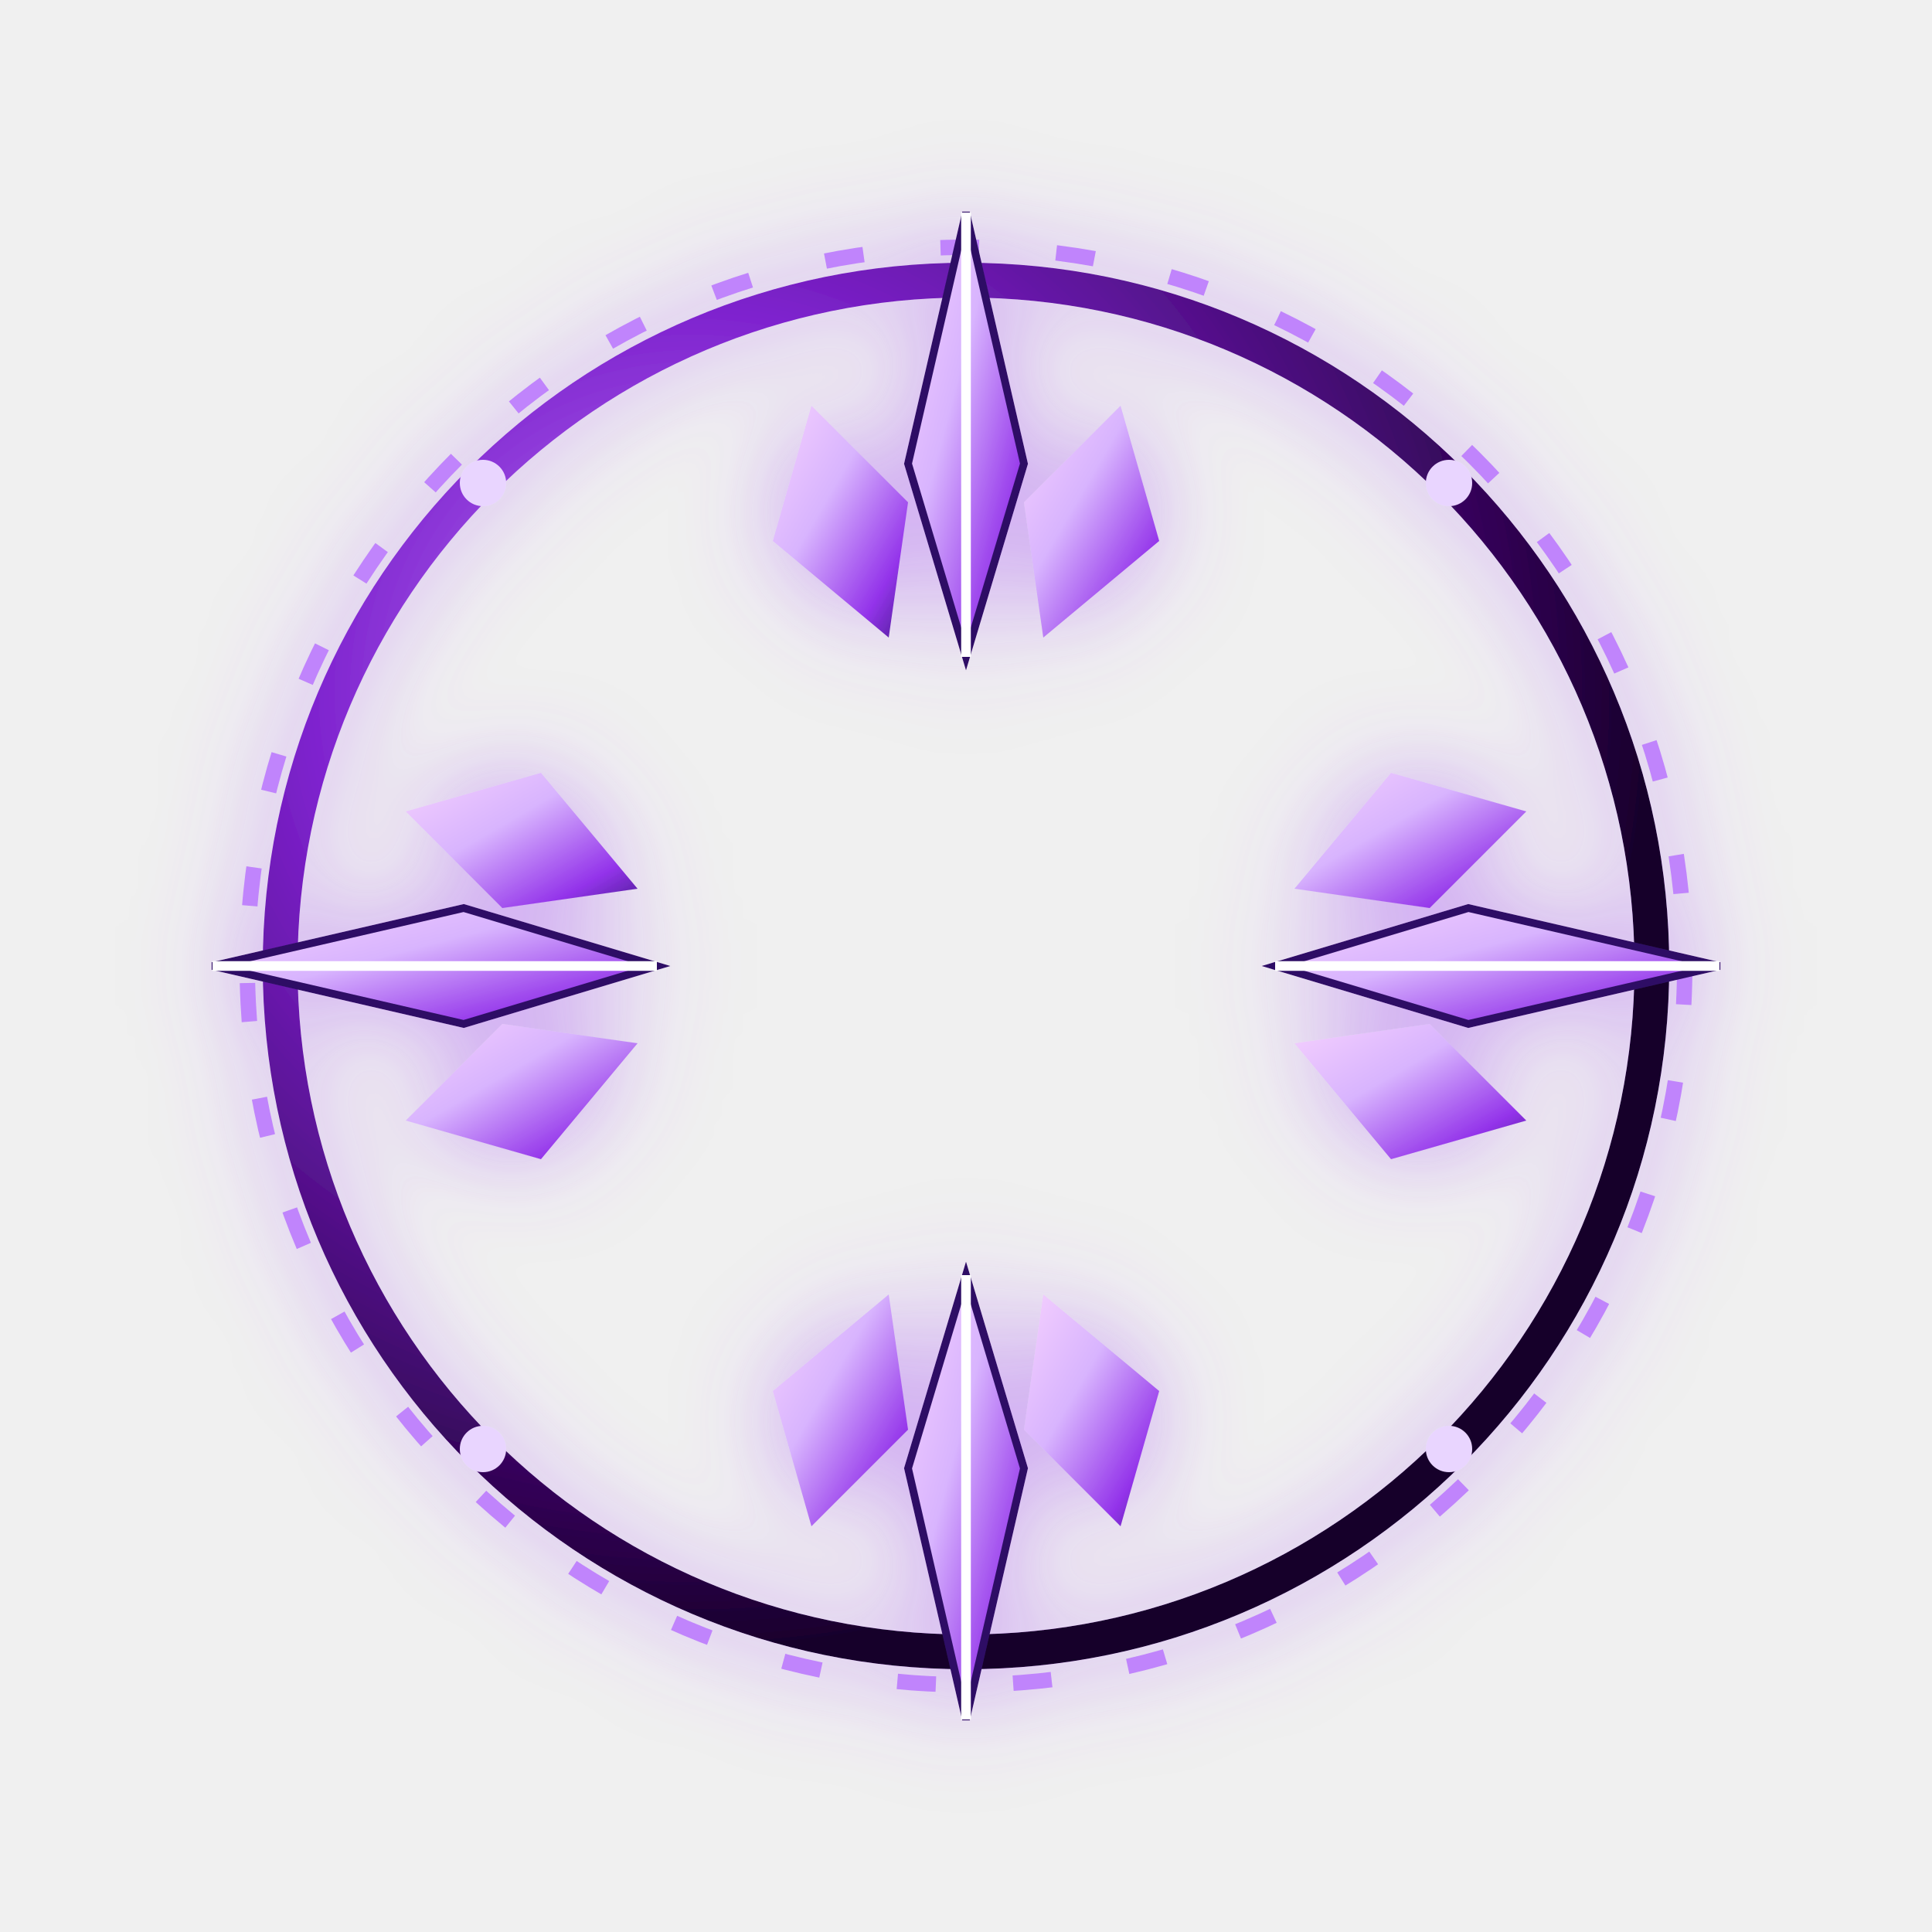
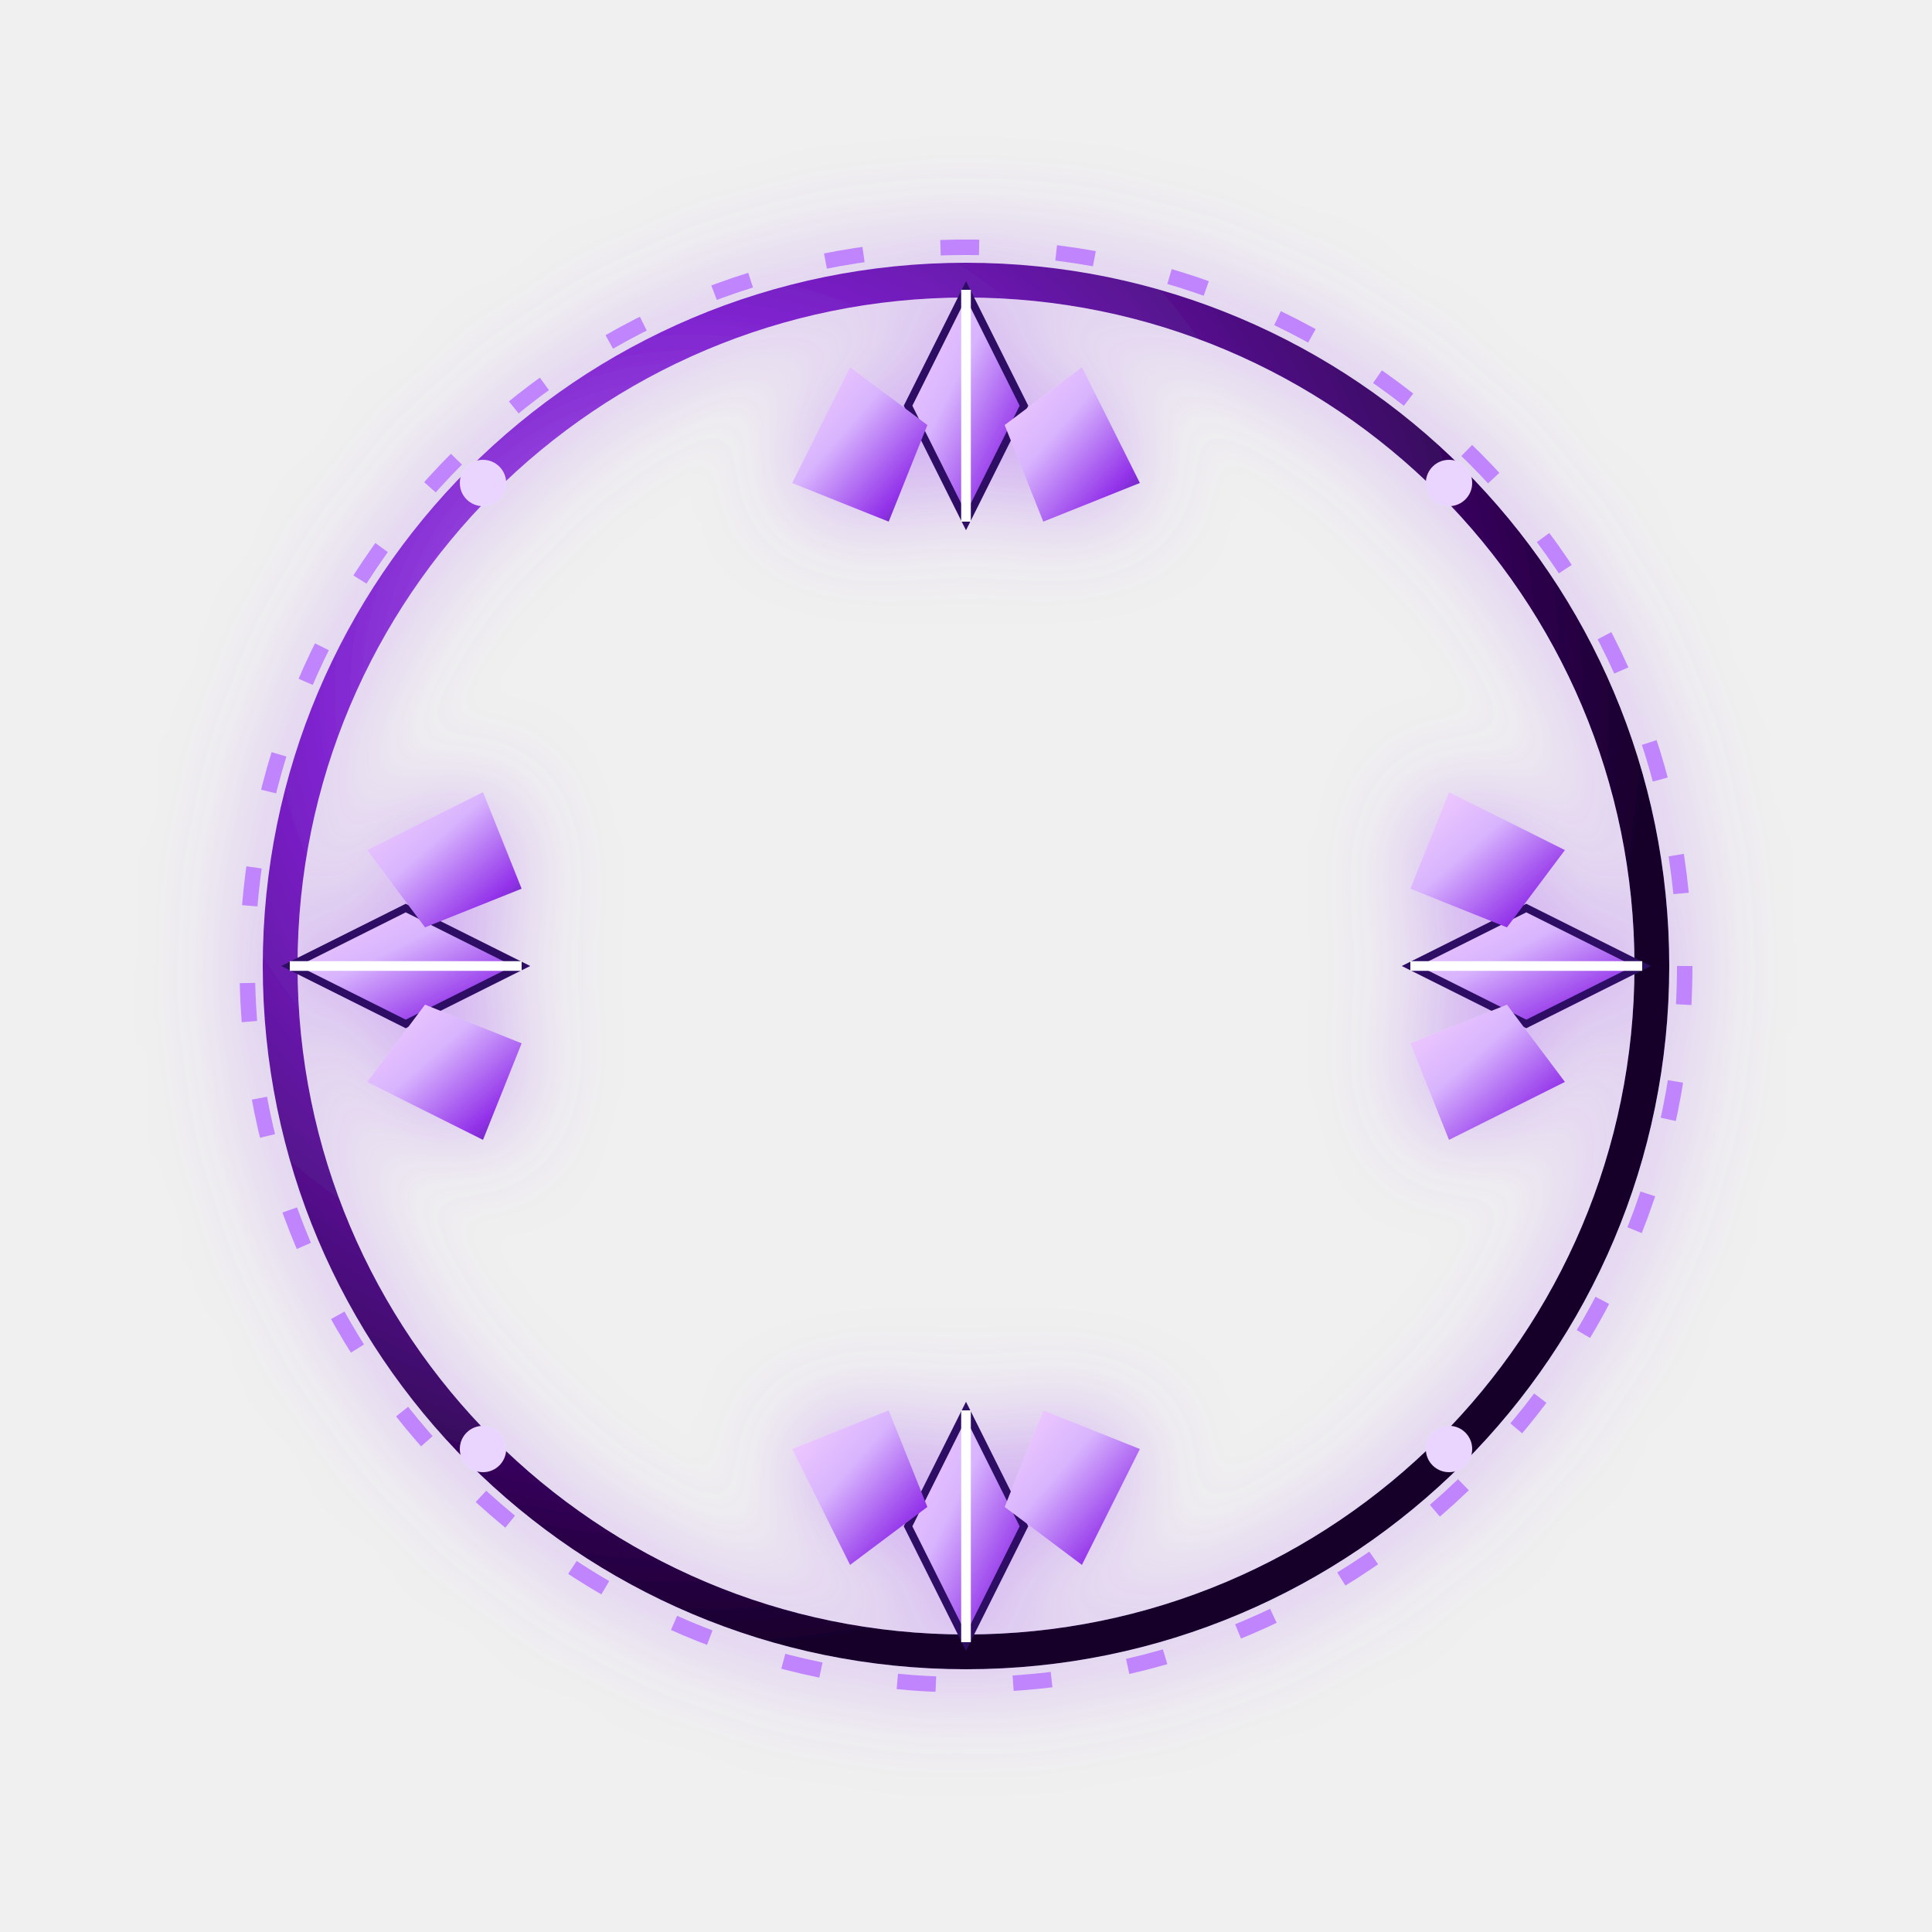
<svg xmlns="http://www.w3.org/2000/svg" viewBox="0 0 100 100" fill="none">
  <defs>
    <radialGradient id="voidRingGrad" cx="30%" cy="30%" r="70%">
      <stop offset="0%" stop-color="#c084fc" />
      <stop offset="40%" stop-color="#7e22ce" />
      <stop offset="80%" stop-color="#3b0764" />
      <stop offset="100%" stop-color="#18022b" />
    </radialGradient>
    <linearGradient id="crystalFacet" x1="0" y1="0" x2="1" y2="1">
      <stop offset="0%" stop-color="#f5d0fe" />
      <stop offset="40%" stop-color="#d8b4fe" />
      <stop offset="80%" stop-color="#9333ea" />
      <stop offset="100%" stop-color="#4c1d95" />
    </linearGradient>
    <filter id="voidCalmShadow" x="-20%" y="-20%" width="140%" height="140%">
      <feDropShadow dx="0" dy="1.5" stdDeviation="1.5" flood-color="#000" flood-opacity="0.85" />
      <feDropShadow dx="0" dy="0" stdDeviation="2.5" flood-color="#a855f7" flood-opacity="0.5" />
    </filter>
  </defs>
  <g filter="url(#voidCalmShadow)">
    <circle cx="50" cy="50" r="35.5" stroke="url(#voidRingGrad)" stroke-width="1.8" />
    <circle cx="50" cy="50" r="37.2" stroke="#c084fc" stroke-width="0.8" stroke-dasharray="2 4" />
    <g>
-       <polygon points="50,11 47,24 50,34 53,24" fill="url(#crystalFacet)" stroke="#2e1065" stroke-width="0.4" />
-       <line x1="50" y1="11" x2="50" y2="34" stroke="#ffffff" stroke-width="0.5" />
-       <polygon points="42,21 40,28 46,33 47,26" fill="url(#crystalFacet)" />
-       <polygon points="58,21 60,28 54,33 53,26" fill="url(#crystalFacet)" />
-       <polygon points="50,11 47,24 50,34 53,24" fill="#ffffff" opacity="0">
+       <polygon points="50,15 47,21 50,27 53,21" fill="url(#crystalFacet)" stroke="#2e1065" stroke-width="0.4" />
+       <line x1="50" y1="15" x2="50" y2="27" stroke="#ffffff" stroke-width="0.5" />
+       <polygon points="44,19 41,25 46,27 48,22" fill="url(#crystalFacet)" />
+       <polygon points="56,19 59,25 54,27 52,22" fill="url(#crystalFacet)" />
+       <polygon points="50,15 47,21 50,27 53,21" fill="#ffffff" opacity="0">
        <animate attributeName="opacity" values="0; 0; 0.85; 0; 0" keyTimes="0; 0.3; 0.34; 0.38; 1" dur="7s" repeatCount="indefinite" />
      </polygon>
    </g>
    <g>
-       <polygon points="89,50 76,47 66,50 76,53" fill="url(#crystalFacet)" stroke="#2e1065" stroke-width="0.4" />
-       <line x1="89" y1="50" x2="66" y2="50" stroke="#ffffff" stroke-width="0.5" />
-       <polygon points="79,42 72,40 67,46 74,47" fill="url(#crystalFacet)" />
-       <polygon points="79,58 72,60 67,54 74,53" fill="url(#crystalFacet)" />
+       <polygon points="85,50 79,47 73,50 79,53" fill="url(#crystalFacet)" stroke="#2e1065" stroke-width="0.4" />
+       <line x1="85" y1="50" x2="73" y2="50" stroke="#ffffff" stroke-width="0.5" />
+       <polygon points="81,44 75,41 73,46 78,48" fill="url(#crystalFacet)" />
+       <polygon points="81,56 75,59 73,54 78,52" fill="url(#crystalFacet)" />
    </g>
    <g>
-       <polygon points="50,89 47,76 50,66 53,76" fill="url(#crystalFacet)" stroke="#2e1065" stroke-width="0.4" />
-       <line x1="50" y1="89" x2="50" y2="66" stroke="#ffffff" stroke-width="0.5" />
-       <polygon points="42,79 40,72 46,67 47,74" fill="url(#crystalFacet)" />
-       <polygon points="58,79 60,72 54,67 53,74" fill="url(#crystalFacet)" />
+       <polygon points="50,85 47,79 50,73 53,79" fill="url(#crystalFacet)" stroke="#2e1065" stroke-width="0.4" />
+       <line x1="50" y1="85" x2="50" y2="73" stroke="#ffffff" stroke-width="0.5" />
+       <polygon points="44,81 41,75 46,73 48,78" fill="url(#crystalFacet)" />
+       <polygon points="56,81 59,75 54,73 52,78" fill="url(#crystalFacet)" />
    </g>
    <g>
-       <polygon points="11,50 24,47 34,50 24,53" fill="url(#crystalFacet)" stroke="#2e1065" stroke-width="0.4" />
-       <line x1="11" y1="50" x2="34" y2="50" stroke="#ffffff" stroke-width="0.5" />
-       <polygon points="21,42 28,40 33,46 26,47" fill="url(#crystalFacet)" />
-       <polygon points="21,58 28,60 33,54 26,53" fill="url(#crystalFacet)" />
+       <polygon points="15,50 21,47 27,50 21,53" fill="url(#crystalFacet)" stroke="#2e1065" stroke-width="0.4" />
+       <line x1="15" y1="50" x2="27" y2="50" stroke="#ffffff" stroke-width="0.5" />
+       <polygon points="19,44 25,41 27,46 22,48" fill="url(#crystalFacet)" />
+       <polygon points="19,56 25,59 27,54 22,52" fill="url(#crystalFacet)" />
    </g>
    <circle cx="25" cy="25" r="1.2" fill="#e9d5ff" />
    <circle cx="75" cy="25" r="1.2" fill="#e9d5ff" />
    <circle cx="75" cy="75" r="1.2" fill="#e9d5ff" />
    <circle cx="25" cy="75" r="1.2" fill="#e9d5ff" />
  </g>
</svg>
